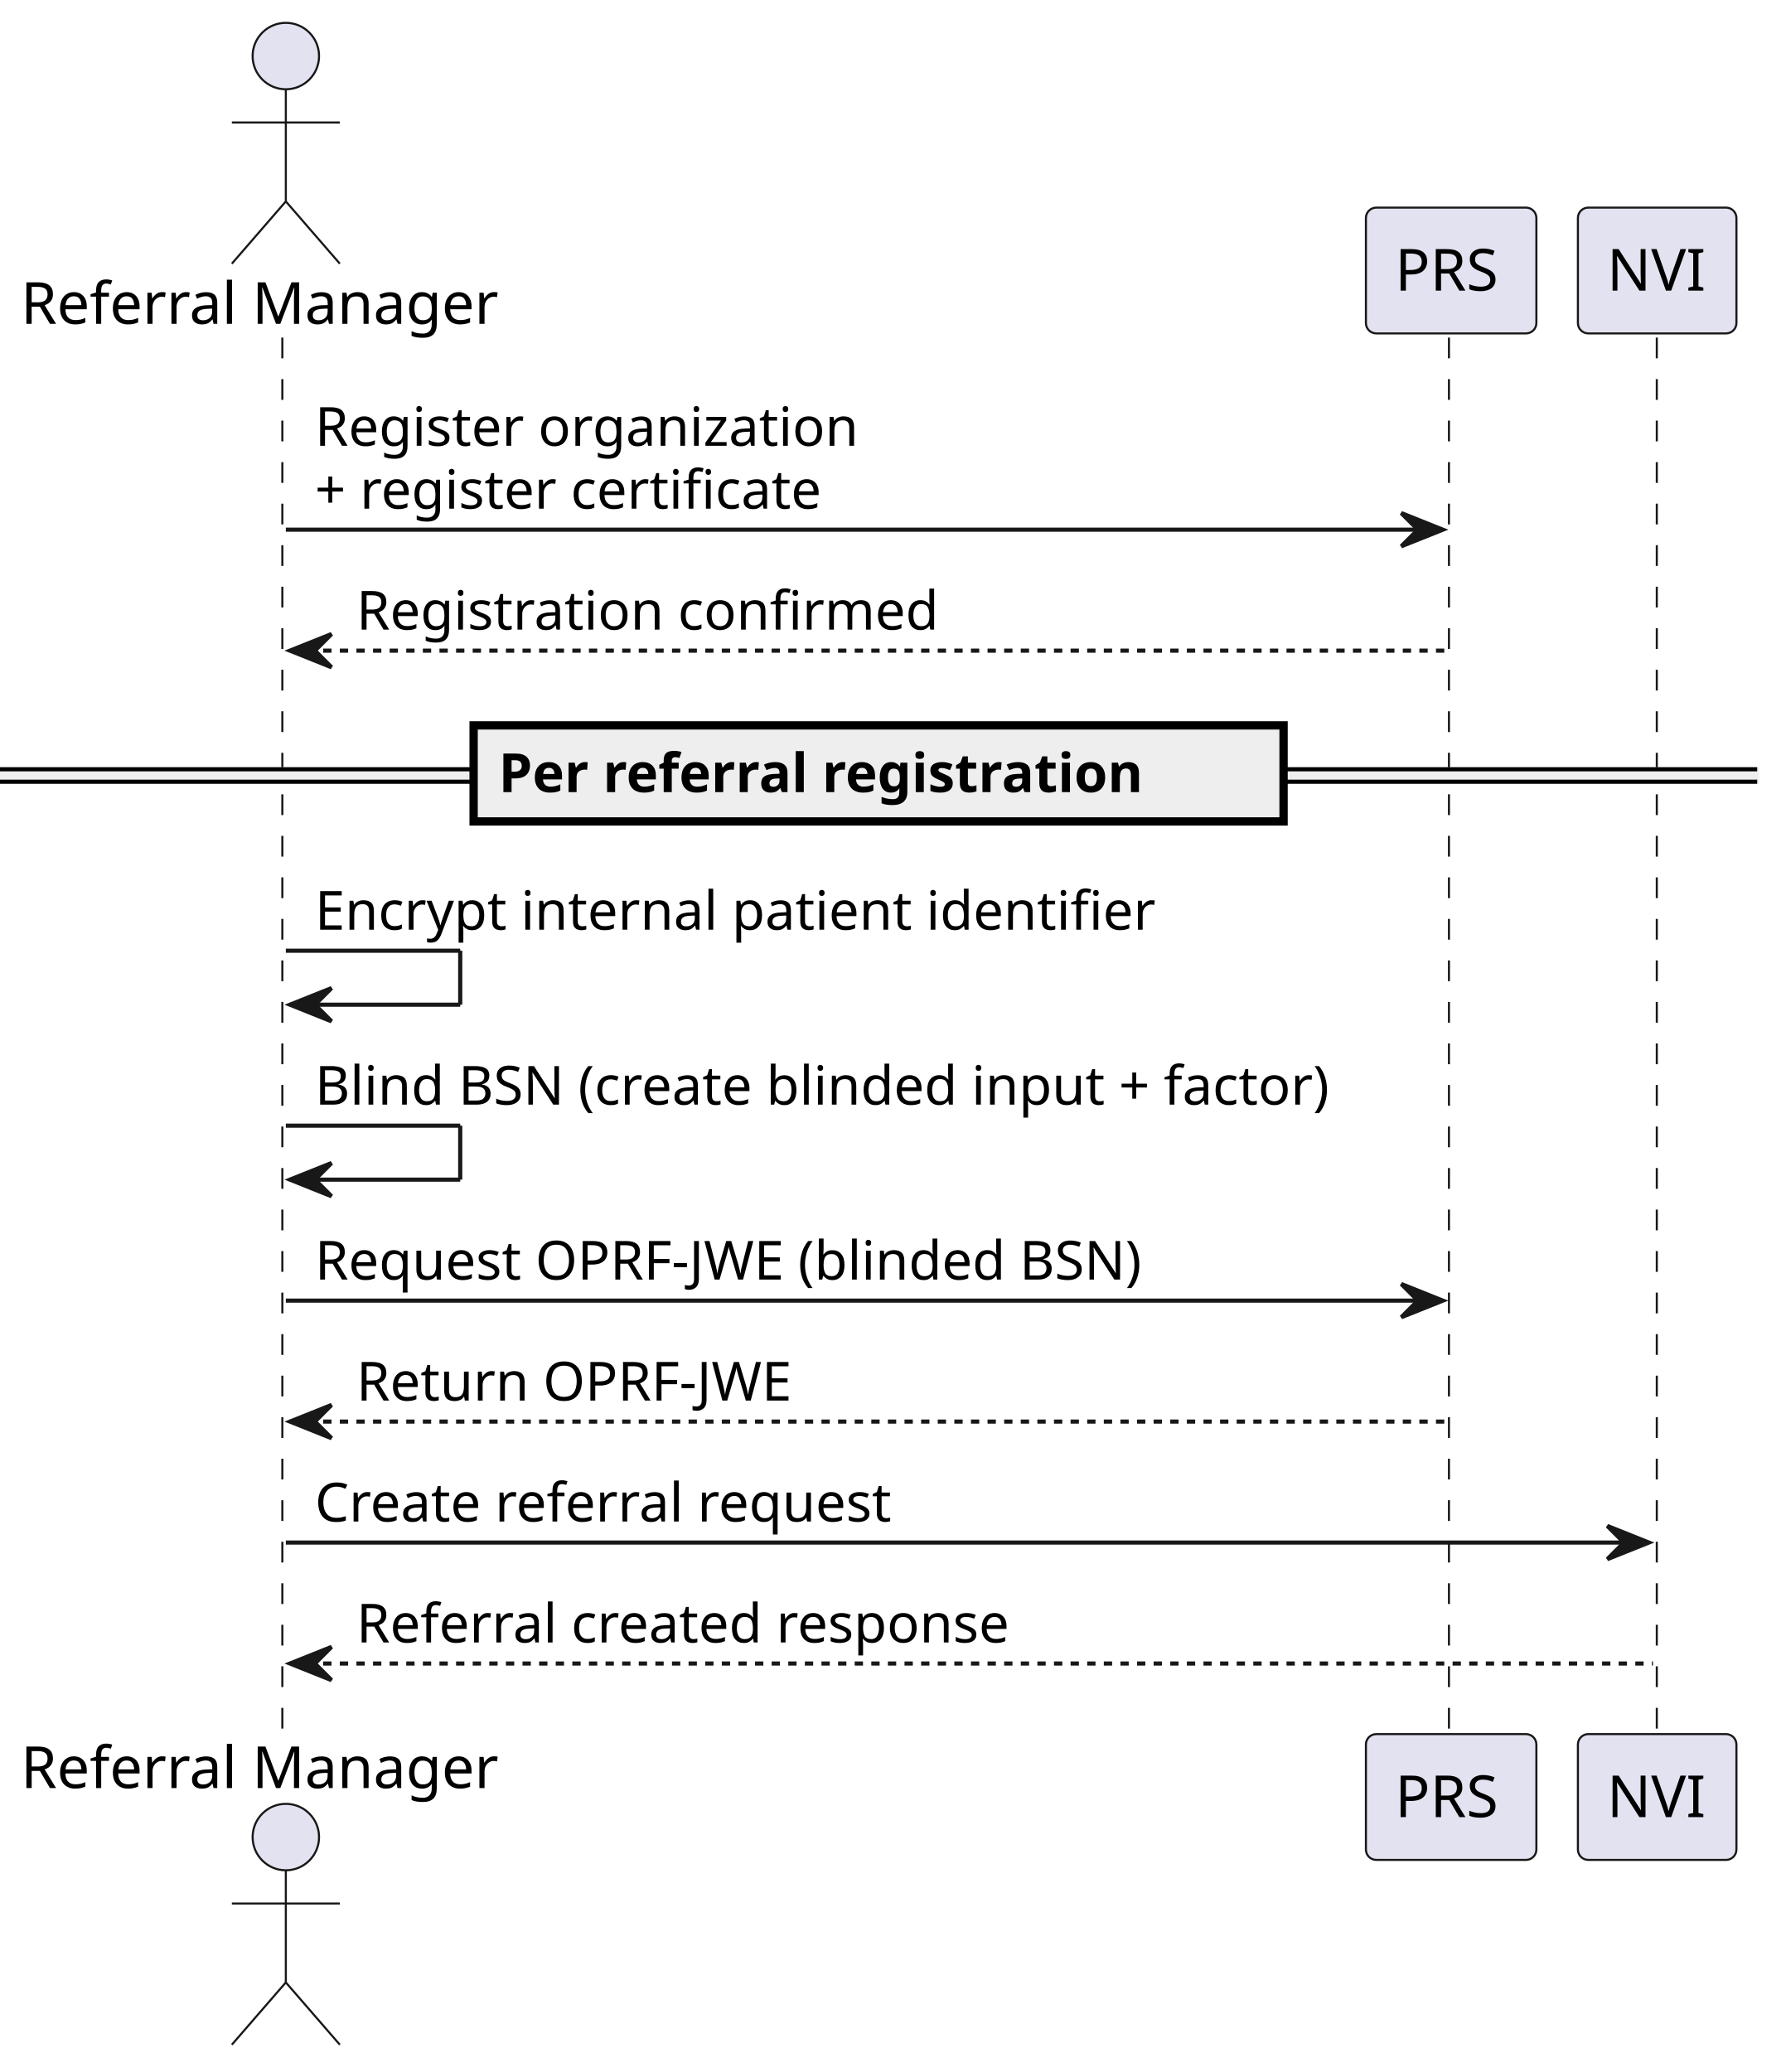
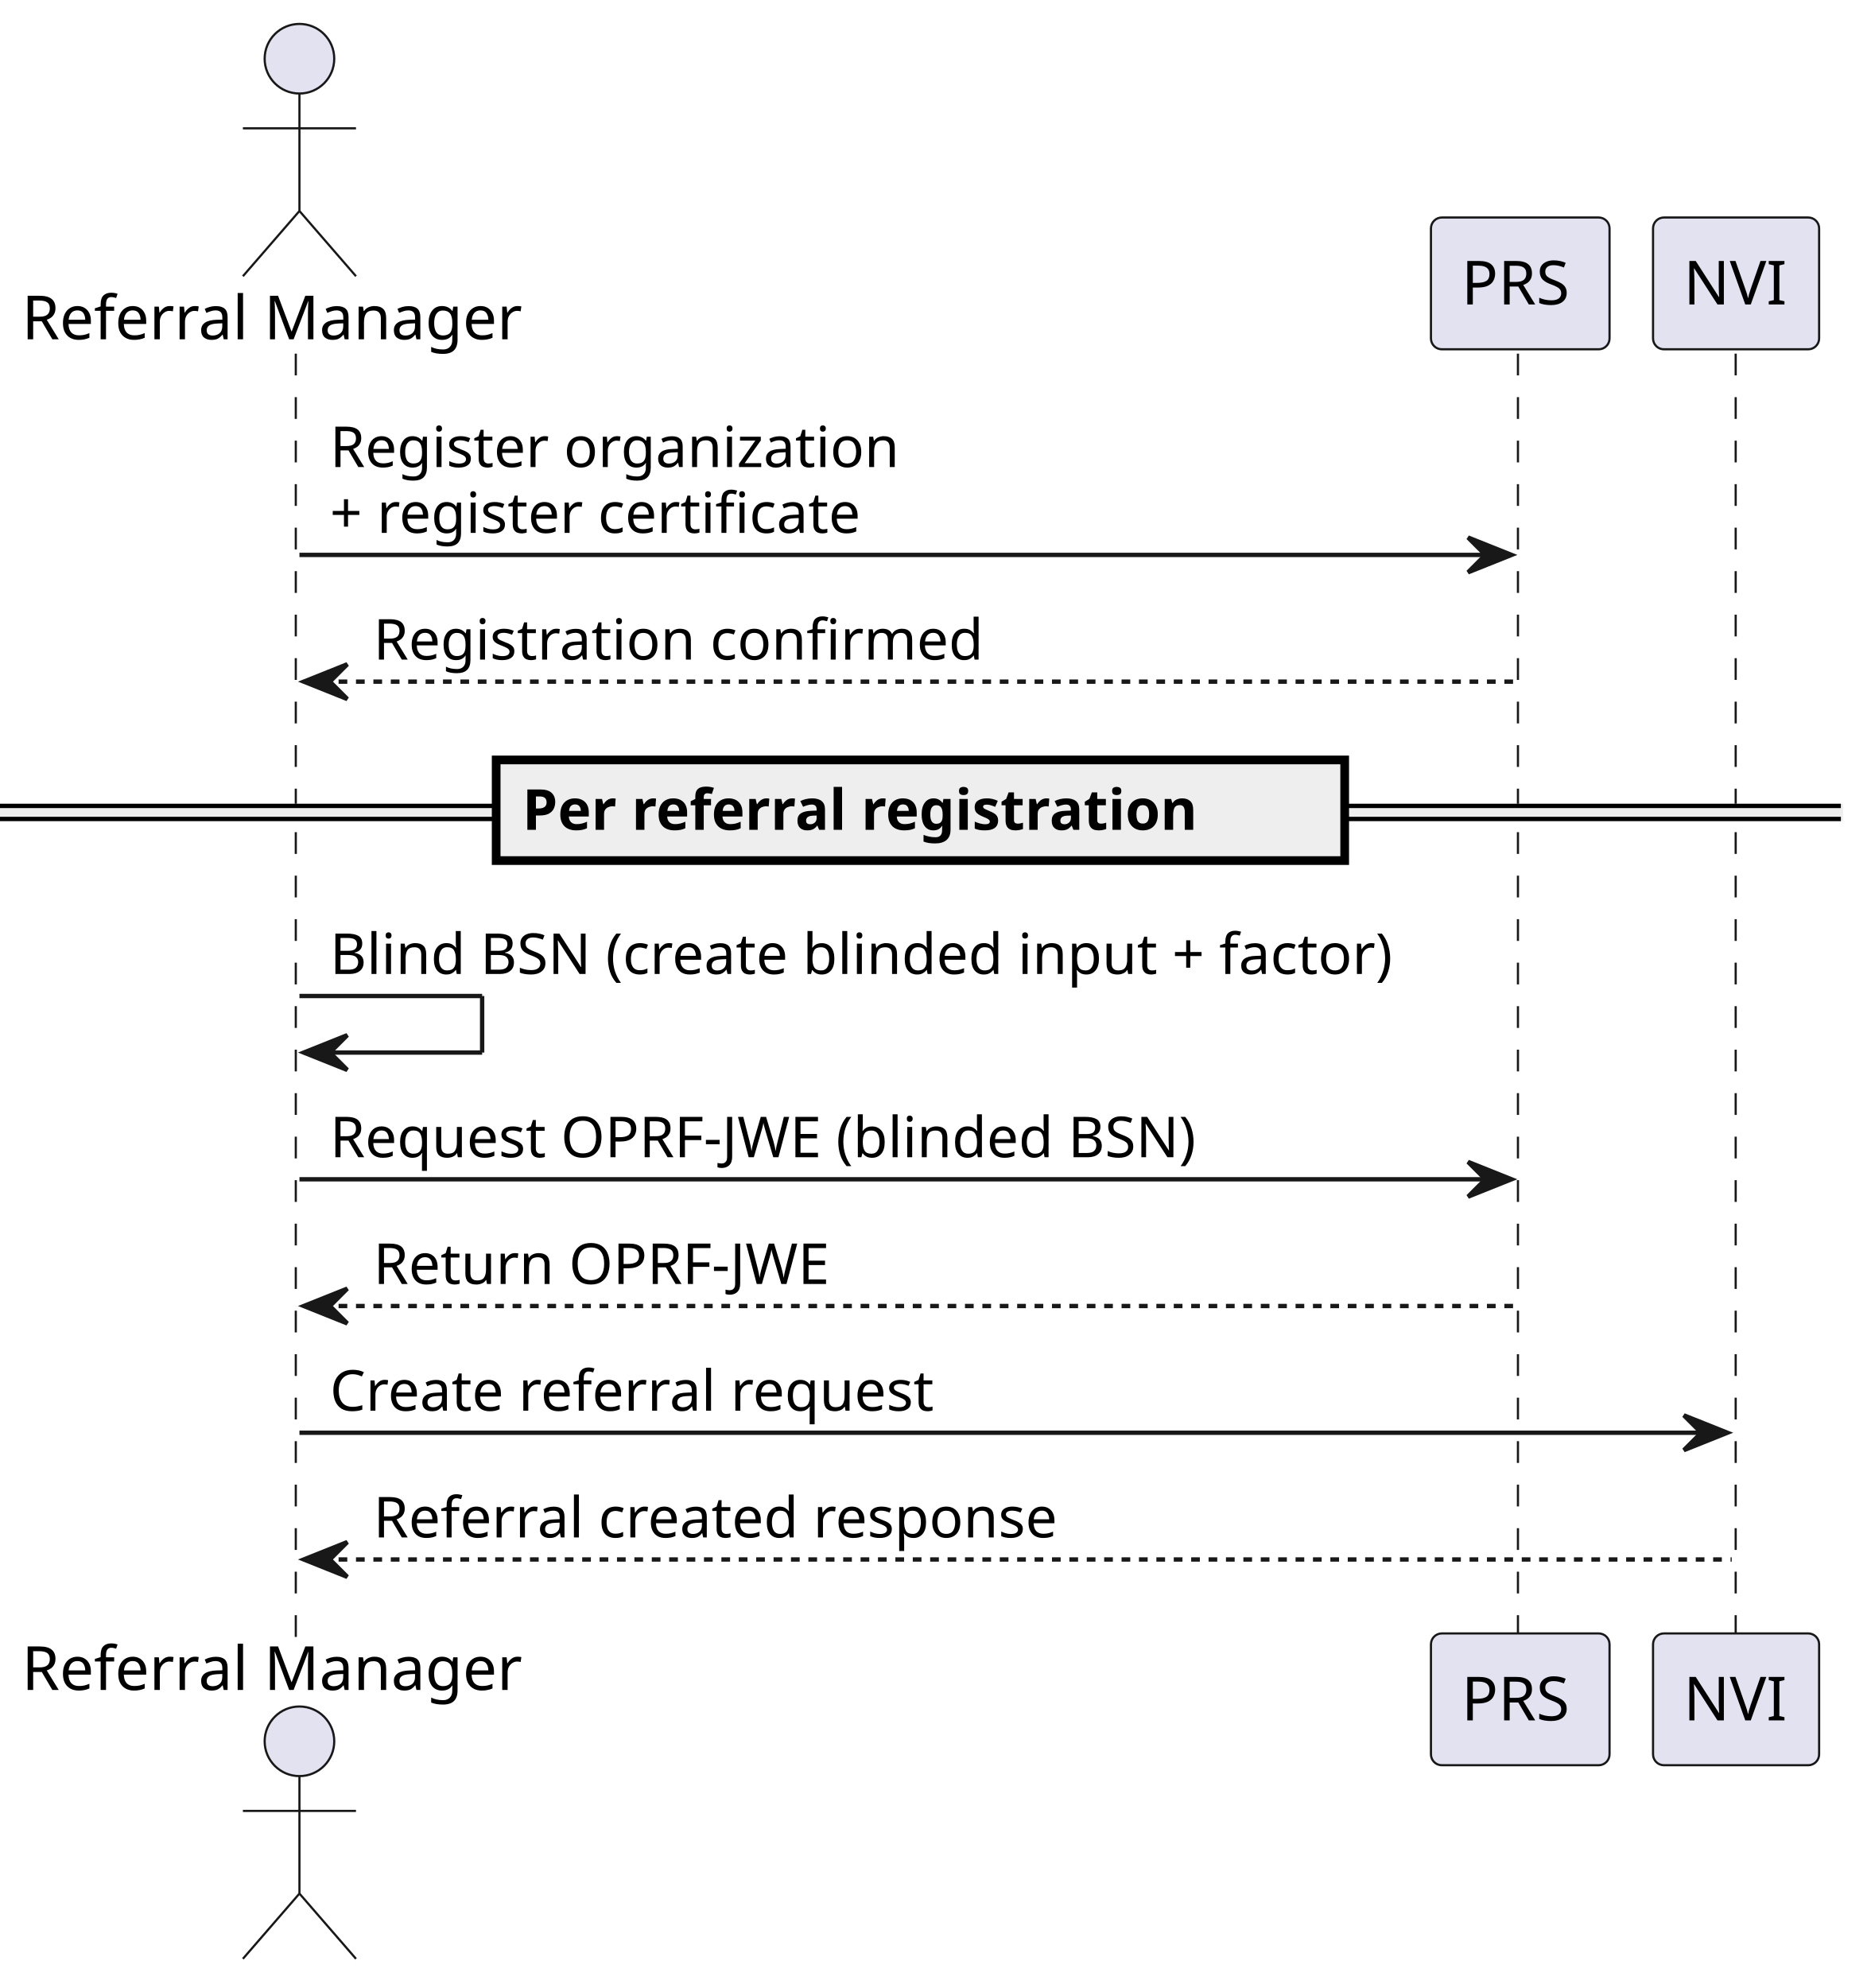
- <svg xmlns="http://www.w3.org/2000/svg" contentStyleType="text/css" data-diagram-type="SEQUENCE" height="499px" preserveAspectRatio="none" style="width:430px;height:499px;background:#FFFFFF;" version="1.1" viewBox="0 0 430 499" width="430px" zoomAndPan="magnify">
+ <svg xmlns="http://www.w3.org/2000/svg" contentStyleType="text/css" data-diagram-type="SEQUENCE" height="457px" preserveAspectRatio="none" style="width:430px;height:457px;background:#FFFFFF;" version="1.1" viewBox="0 0 430 457" width="430px" zoomAndPan="magnify">
  <defs />
  <g>
-     <g>
-       <rect fill="#000000" fill-opacity="0" height="337.328" width="8" x="64.84" y="81.297" />
-       <line style="stroke:#181818;stroke-width:0.5;stroke-dasharray:5,5;" x1="68" x2="68" y1="81.297" y2="418.625" />
+     <g class="participant-lifeline" data-entity-uid="part1" data-qualified-name="RM" id="part1-lifeline">
+       <g>
+         <rect fill="#000000" fill-opacity="0" height="295.195" width="8" x="64.84" y="81.297" />
+         <line style="stroke:#181818;stroke-width:0.5;stroke-dasharray:5,5;" x1="68" x2="68" y1="81.297" y2="376.492" />
+       </g>
    </g>
-     <g>
-       <rect fill="#000000" fill-opacity="0" height="337.328" width="8" x="345.492" y="81.297" />
-       <line style="stroke:#181818;stroke-width:0.5;stroke-dasharray:5,5;" x1="348.964" x2="348.964" y1="81.297" y2="418.625" />
+     <g class="participant-lifeline" data-entity-uid="part2" data-qualified-name="PRS" id="part2-lifeline">
+       <g>
+         <rect fill="#000000" fill-opacity="0" height="295.195" width="8" x="345.492" y="81.297" />
+         <line style="stroke:#181818;stroke-width:0.5;stroke-dasharray:5,5;" x1="348.964" x2="348.964" y1="81.297" y2="376.492" />
+       </g>
    </g>
-     <g>
-       <rect fill="#000000" fill-opacity="0" height="337.328" width="8" x="395.11" y="81.297" />
-       <line style="stroke:#181818;stroke-width:0.5;stroke-dasharray:5,5;" x1="399.021" x2="399.021" y1="81.297" y2="418.625" />
+     <g class="participant-lifeline" data-entity-uid="part3" data-qualified-name="NVI" id="part3-lifeline">
+       <g>
+         <rect fill="#000000" fill-opacity="0" height="295.195" width="8" x="395.11" y="81.297" />
+         <line style="stroke:#181818;stroke-width:0.5;stroke-dasharray:5,5;" x1="399.021" x2="399.021" y1="81.297" y2="376.492" />
+       </g>
    </g>
-     <g class="participant participant-head" data-participant="RM">
-       <text fill="#000000" font-family="sans-serif" font-size="14" lengthAdjust="spacing" textLength="121.68" x="5" y="77.995">Referral Manager</text>
+     <g class="participant participant-head" data-entity-uid="part1" data-qualified-name="RM" id="part1-head">
+       <text fill="#000000" font-family="sans-serif" font-size="14" lengthAdjust="spacing" textLength="121.68" x="5" y="77.995">Referral Manager
+       </text>
      <ellipse cx="68.84" cy="13.5" fill="#E2E2F0" rx="8" ry="8" style="stroke:#181818;stroke-width:0.5;" />
      <path d="M68.84,21.5 L68.84,48.5 M55.84,29.5 L81.84,29.5 M68.84,48.5 L55.84,63.5 M68.84,48.5 L81.84,63.5" fill="none" style="stroke:#181818;stroke-width:0.5;" />
    </g>
-     <g class="participant participant-tail" data-participant="RM">
-       <text fill="#000000" font-family="sans-serif" font-size="14" lengthAdjust="spacing" textLength="121.68" x="5" y="430.62">Referral Manager</text>
-       <ellipse cx="68.84" cy="442.422" fill="#E2E2F0" rx="8" ry="8" style="stroke:#181818;stroke-width:0.5;" />
-       <path d="M68.84,450.422 L68.84,477.422 M55.84,458.422 L81.84,458.422 M68.84,477.422 L55.84,492.422 M68.84,477.422 L81.84,492.422" fill="none" style="stroke:#181818;stroke-width:0.5;" />
+     <g class="participant participant-tail" data-entity-uid="part1" data-qualified-name="RM" id="part1-tail">
+       <text fill="#000000" font-family="sans-serif" font-size="14" lengthAdjust="spacing" textLength="121.68" x="5" y="388.487">Referral Manager
+       </text>
+       <ellipse cx="68.84" cy="400.289" fill="#E2E2F0" rx="8" ry="8" style="stroke:#181818;stroke-width:0.5;" />
+       <path d="M68.84,408.289 L68.84,435.289 M55.84,416.289 L81.84,416.289 M68.84,435.289 L55.84,450.289 M68.84,435.289 L81.84,450.289" fill="none" style="stroke:#181818;stroke-width:0.5;" />
    </g>
-     <g class="participant participant-head" data-participant="PRS">
+     <g class="participant participant-head" data-entity-uid="part2" data-qualified-name="PRS" id="part2-head">
      <rect fill="#E2E2F0" height="30.297" rx="2.5" ry="2.5" style="stroke:#181818;stroke-width:0.5;" width="41.057" x="328.964" y="50" />
-       <text fill="#000000" font-family="sans-serif" font-size="14" lengthAdjust="spacing" textLength="27.057" x="335.964" y="69.995">PRS</text>
+       <text fill="#000000" font-family="sans-serif" font-size="14" lengthAdjust="spacing" textLength="27.057" x="335.964" y="69.995">PRS
+       </text>
    </g>
-     <g class="participant participant-tail" data-participant="PRS">
-       <rect fill="#E2E2F0" height="30.297" rx="2.5" ry="2.5" style="stroke:#181818;stroke-width:0.5;" width="41.057" x="328.964" y="417.625" />
-       <text fill="#000000" font-family="sans-serif" font-size="14" lengthAdjust="spacing" textLength="27.057" x="335.964" y="437.62">PRS</text>
+     <g class="participant participant-tail" data-entity-uid="part2" data-qualified-name="PRS" id="part2-tail">
+       <rect fill="#E2E2F0" height="30.297" rx="2.5" ry="2.5" style="stroke:#181818;stroke-width:0.5;" width="41.057" x="328.964" y="375.492" />
+       <text fill="#000000" font-family="sans-serif" font-size="14" lengthAdjust="spacing" textLength="27.057" x="335.964" y="395.487">PRS
+       </text>
    </g>
-     <g class="participant participant-head" data-participant="NVI">
+     <g class="participant participant-head" data-entity-uid="part3" data-qualified-name="NVI" id="part3-head">
      <rect fill="#E2E2F0" height="30.297" rx="2.5" ry="2.5" style="stroke:#181818;stroke-width:0.5;" width="38.179" x="380.021" y="50" />
-       <text fill="#000000" font-family="sans-serif" font-size="14" lengthAdjust="spacing" textLength="24.179" x="387.021" y="69.995">NVI</text>
+       <text fill="#000000" font-family="sans-serif" font-size="14" lengthAdjust="spacing" textLength="24.179" x="387.021" y="69.995">NVI
+       </text>
    </g>
-     <g class="participant participant-tail" data-participant="NVI">
-       <rect fill="#E2E2F0" height="30.297" rx="2.5" ry="2.5" style="stroke:#181818;stroke-width:0.5;" width="38.179" x="380.021" y="417.625" />
-       <text fill="#000000" font-family="sans-serif" font-size="14" lengthAdjust="spacing" textLength="24.179" x="387.021" y="437.62">NVI</text>
+     <g class="participant participant-tail" data-entity-uid="part3" data-qualified-name="NVI" id="part3-tail">
+       <rect fill="#E2E2F0" height="30.297" rx="2.5" ry="2.5" style="stroke:#181818;stroke-width:0.5;" width="38.179" x="380.021" y="375.492" />
+       <text fill="#000000" font-family="sans-serif" font-size="14" lengthAdjust="spacing" textLength="24.179" x="387.021" y="395.487">NVI
+       </text>
    </g>
-     <g class="message" data-participant-1="RM" data-participant-2="PRS">
+     <g class="message" data-entity-1="part1" data-entity-2="part2" id="msg1">
      <polygon fill="#181818" points="337.492,123.562,347.492,127.562,337.492,131.562,341.492,127.562" style="stroke:#181818;stroke-width:1;" />
      <line style="stroke:#181818;stroke-width:1;" x1="68.84" x2="343.492" y1="127.562" y2="127.562" />
-       <text fill="#000000" font-family="sans-serif" font-size="13" lengthAdjust="spacing" textLength="139.299" x="75.84" y="107.364">Register organization</text>
-       <text fill="#000000" font-family="sans-serif" font-size="13" lengthAdjust="spacing" textLength="135.173" x="75.84" y="122.497">+ register certificate</text>
+       <text fill="#000000" font-family="sans-serif" font-size="13" lengthAdjust="spacing" textLength="139.299" x="75.84" y="107.364">Register organization
+       </text>
+       <text fill="#000000" font-family="sans-serif" font-size="13" lengthAdjust="spacing" textLength="135.173" x="75.84" y="122.497">+ register certificate
+       </text>
    </g>
-     <g class="message" data-participant-1="PRS" data-participant-2="RM">
+     <g class="message" data-entity-1="part2" data-entity-2="part1" id="msg2">
      <polygon fill="#181818" points="79.84,152.695,69.84,156.695,79.84,160.695,75.84,156.695" style="stroke:#181818;stroke-width:1;" />
      <line style="stroke:#181818;stroke-width:1;stroke-dasharray:2,2;" x1="73.84" x2="348.492" y1="156.695" y2="156.695" />
-       <text fill="#000000" font-family="sans-serif" font-size="13" lengthAdjust="spacing" textLength="148.897" x="85.84" y="151.629">Registration confirmed</text>
+       <text fill="#000000" font-family="sans-serif" font-size="13" lengthAdjust="spacing" textLength="148.897" x="85.84" y="151.629">Registration confirmed
+       </text>
    </g>
    <rect fill="#EEEEEE" height="3" style="stroke:#EEEEEE;stroke-width:1;" width="423.199" x="0" y="185.262" />
    <line style="stroke:#000000;stroke-width:1;" x1="0" x2="423.199" y1="185.262" y2="185.262" />
    <line style="stroke:#000000;stroke-width:1;" x1="0" x2="423.199" y1="188.262" y2="188.262" />
    <rect fill="#EEEEEE" height="23.133" style="stroke:#000000;stroke-width:2;" width="195.067" x="114.066" y="174.695" />
-     <text fill="#000000" font-family="sans-serif" font-size="13" font-weight="bold" lengthAdjust="spacing" textLength="176.541" x="120.066" y="190.762">Per referral registration</text>
-     <g class="message" data-participant-1="RM" data-participant-2="RM">
+     <text fill="#000000" font-family="sans-serif" font-size="13" font-weight="bold" lengthAdjust="spacing" textLength="176.541" x="120.066" y="190.762">Per referral registration
+     </text>
+     <g class="message" data-entity-1="part1" data-entity-2="part1" id="msg3">
      <line style="stroke:#181818;stroke-width:1;" x1="68.84" x2="110.84" y1="228.961" y2="228.961" />
      <line style="stroke:#181818;stroke-width:1;" x1="110.84" x2="110.84" y1="228.961" y2="241.961" />
      <line style="stroke:#181818;stroke-width:1;" x1="69.84" x2="110.84" y1="241.961" y2="241.961" />
      <polygon fill="#181818" points="79.84,237.961,69.84,241.961,79.84,245.961,75.84,241.961" style="stroke:#181818;stroke-width:1;" />
-       <text fill="#000000" font-family="sans-serif" font-size="13" lengthAdjust="spacing" textLength="217.096" x="75.84" y="223.895">Encrypt internal patient identifier</text>
+       <text fill="#000000" font-family="sans-serif" font-size="13" lengthAdjust="spacing" textLength="266.652" x="75.84" y="223.895">Blind BSN (create blinded input + factor)
+       </text>
    </g>
-     <g class="message" data-participant-1="RM" data-participant-2="RM">
-       <line style="stroke:#181818;stroke-width:1;" x1="68.84" x2="110.84" y1="271.094" y2="271.094" />
-       <line style="stroke:#181818;stroke-width:1;" x1="110.84" x2="110.84" y1="271.094" y2="284.094" />
-       <line style="stroke:#181818;stroke-width:1;" x1="69.84" x2="110.84" y1="284.094" y2="284.094" />
-       <polygon fill="#181818" points="79.84,280.094,69.84,284.094,79.84,288.094,75.84,284.094" style="stroke:#181818;stroke-width:1;" />
-       <text fill="#000000" font-family="sans-serif" font-size="13" lengthAdjust="spacing" textLength="266.652" x="75.84" y="266.028">Blind BSN (create blinded input + factor)</text>
+     <g class="message" data-entity-1="part1" data-entity-2="part2" id="msg4">
+       <polygon fill="#181818" points="337.492,267.094,347.492,271.094,337.492,275.094,341.492,271.094" style="stroke:#181818;stroke-width:1;" />
+       <line style="stroke:#181818;stroke-width:1;" x1="68.84" x2="343.492" y1="271.094" y2="271.094" />
+       <text fill="#000000" font-family="sans-serif" font-size="13" lengthAdjust="spacing" textLength="215.217" x="75.84" y="266.028">Request OPRF-JWE (blinded BSN)
+       </text>
    </g>
-     <g class="message" data-participant-1="RM" data-participant-2="PRS">
-       <polygon fill="#181818" points="337.492,309.227,347.492,313.227,337.492,317.227,341.492,313.227" style="stroke:#181818;stroke-width:1;" />
-       <line style="stroke:#181818;stroke-width:1;" x1="68.84" x2="343.492" y1="313.227" y2="313.227" />
-       <text fill="#000000" font-family="sans-serif" font-size="13" lengthAdjust="spacing" textLength="215.217" x="75.84" y="308.161">Request OPRF-JWE (blinded BSN)</text>
+     <g class="message" data-entity-1="part2" data-entity-2="part1" id="msg5">
+       <polygon fill="#181818" points="79.84,296.227,69.84,300.227,79.84,304.227,75.84,300.227" style="stroke:#181818;stroke-width:1;" />
+       <line style="stroke:#181818;stroke-width:1;stroke-dasharray:2,2;" x1="73.84" x2="348.492" y1="300.227" y2="300.227" />
+       <text fill="#000000" font-family="sans-serif" font-size="13" lengthAdjust="spacing" textLength="112.258" x="85.84" y="295.161">Return OPRF-JWE
+       </text>
    </g>
-     <g class="message" data-participant-1="PRS" data-participant-2="RM">
-       <polygon fill="#181818" points="79.84,338.359,69.84,342.359,79.84,346.359,75.84,342.359" style="stroke:#181818;stroke-width:1;" />
-       <line style="stroke:#181818;stroke-width:1;stroke-dasharray:2,2;" x1="73.84" x2="348.492" y1="342.359" y2="342.359" />
-       <text fill="#000000" font-family="sans-serif" font-size="13" lengthAdjust="spacing" textLength="112.258" x="85.84" y="337.293">Return OPRF-JWE</text>
+     <g class="message" data-entity-1="part1" data-entity-2="part3" id="msg6">
+       <polygon fill="#181818" points="387.11,325.359,397.11,329.359,387.11,333.359,391.11,329.359" style="stroke:#181818;stroke-width:1;" />
+       <line style="stroke:#181818;stroke-width:1;" x1="68.84" x2="393.11" y1="329.359" y2="329.359" />
+       <text fill="#000000" font-family="sans-serif" font-size="13" lengthAdjust="spacing" textLength="149.633" x="75.84" y="324.293">Create referral request
+       </text>
    </g>
-     <g class="message" data-participant-1="RM" data-participant-2="NVI">
-       <polygon fill="#181818" points="387.11,367.492,397.11,371.492,387.11,375.492,391.11,371.492" style="stroke:#181818;stroke-width:1;" />
-       <line style="stroke:#181818;stroke-width:1;" x1="68.84" x2="393.11" y1="371.492" y2="371.492" />
-       <text fill="#000000" font-family="sans-serif" font-size="13" lengthAdjust="spacing" textLength="149.633" x="75.84" y="366.426">Create referral request</text>
-     </g>
-     <g class="message" data-participant-1="NVI" data-participant-2="RM">
-       <polygon fill="#181818" points="79.84,396.625,69.84,400.625,79.84,404.625,75.84,400.625" style="stroke:#181818;stroke-width:1;" />
-       <line style="stroke:#181818;stroke-width:1;stroke-dasharray:2,2;" x1="73.84" x2="398.11" y1="400.625" y2="400.625" />
-       <text fill="#000000" font-family="sans-serif" font-size="13" lengthAdjust="spacing" textLength="169.273" x="85.84" y="395.559">Referral created response</text>
+     <g class="message" data-entity-1="part3" data-entity-2="part1" id="msg7">
+       <polygon fill="#181818" points="79.84,354.492,69.84,358.492,79.84,362.492,75.84,358.492" style="stroke:#181818;stroke-width:1;" />
+       <line style="stroke:#181818;stroke-width:1;stroke-dasharray:2,2;" x1="73.84" x2="398.11" y1="358.492" y2="358.492" />
+       <text fill="#000000" font-family="sans-serif" font-size="13" lengthAdjust="spacing" textLength="169.273" x="85.84" y="353.426">Referral created response
+       </text>
    </g>
  </g>
</svg>
